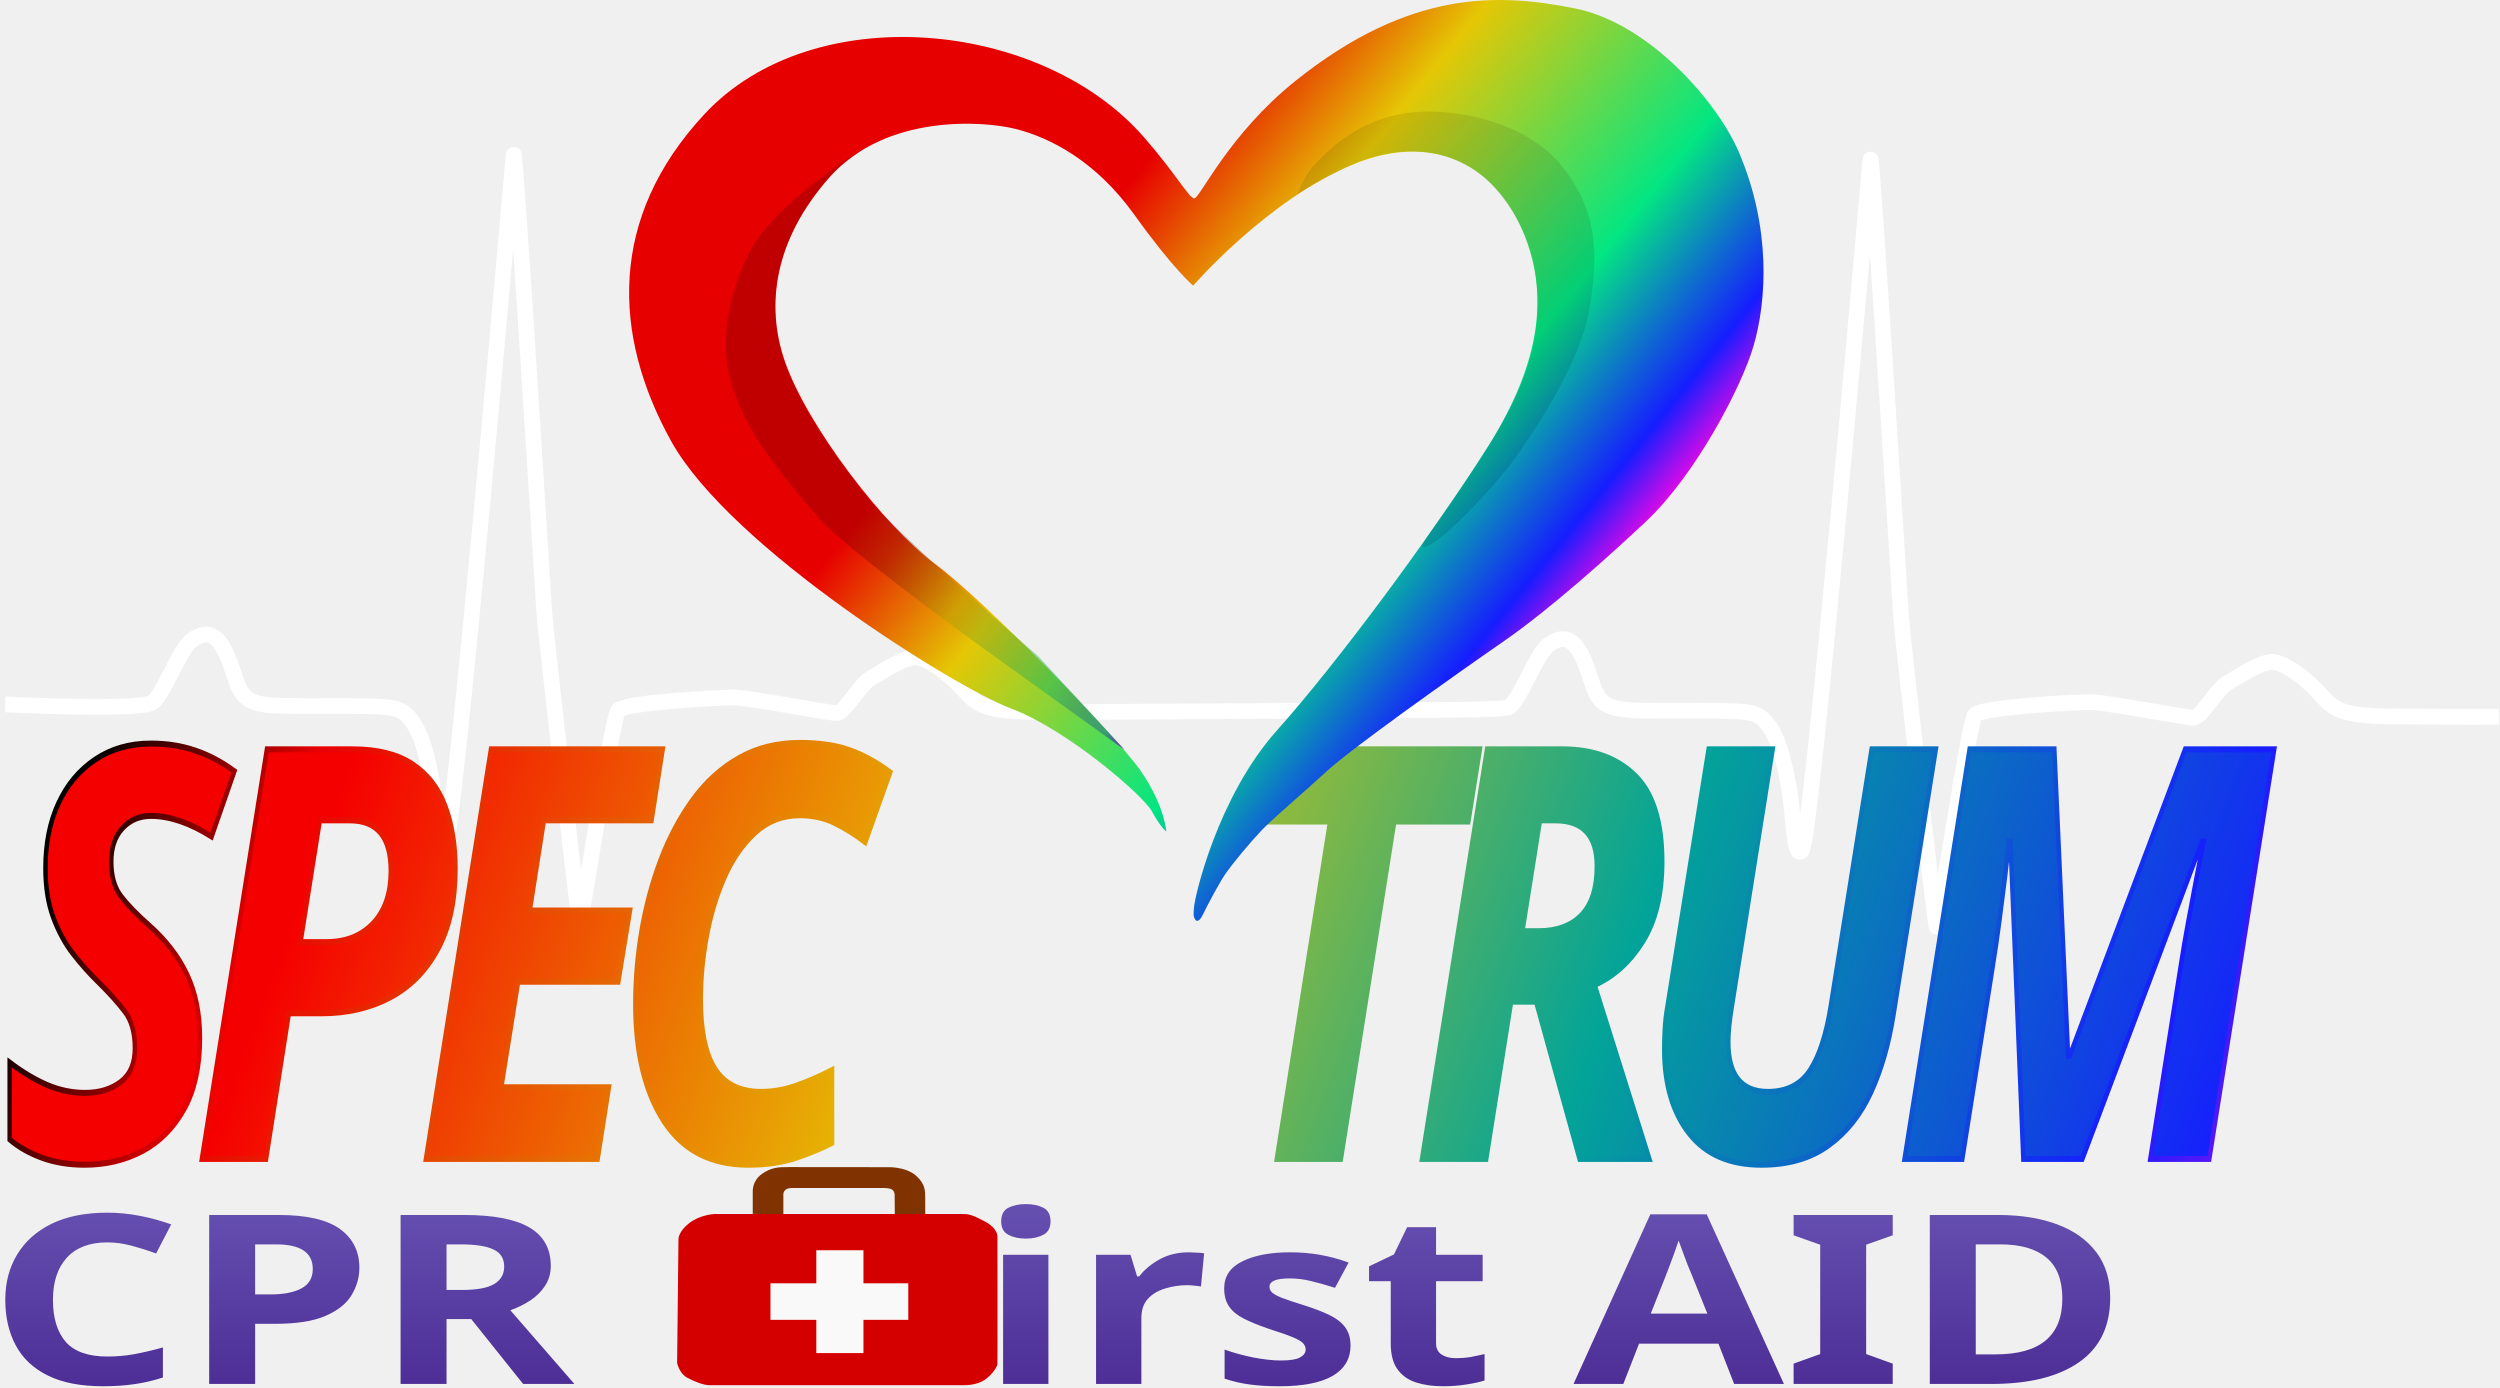
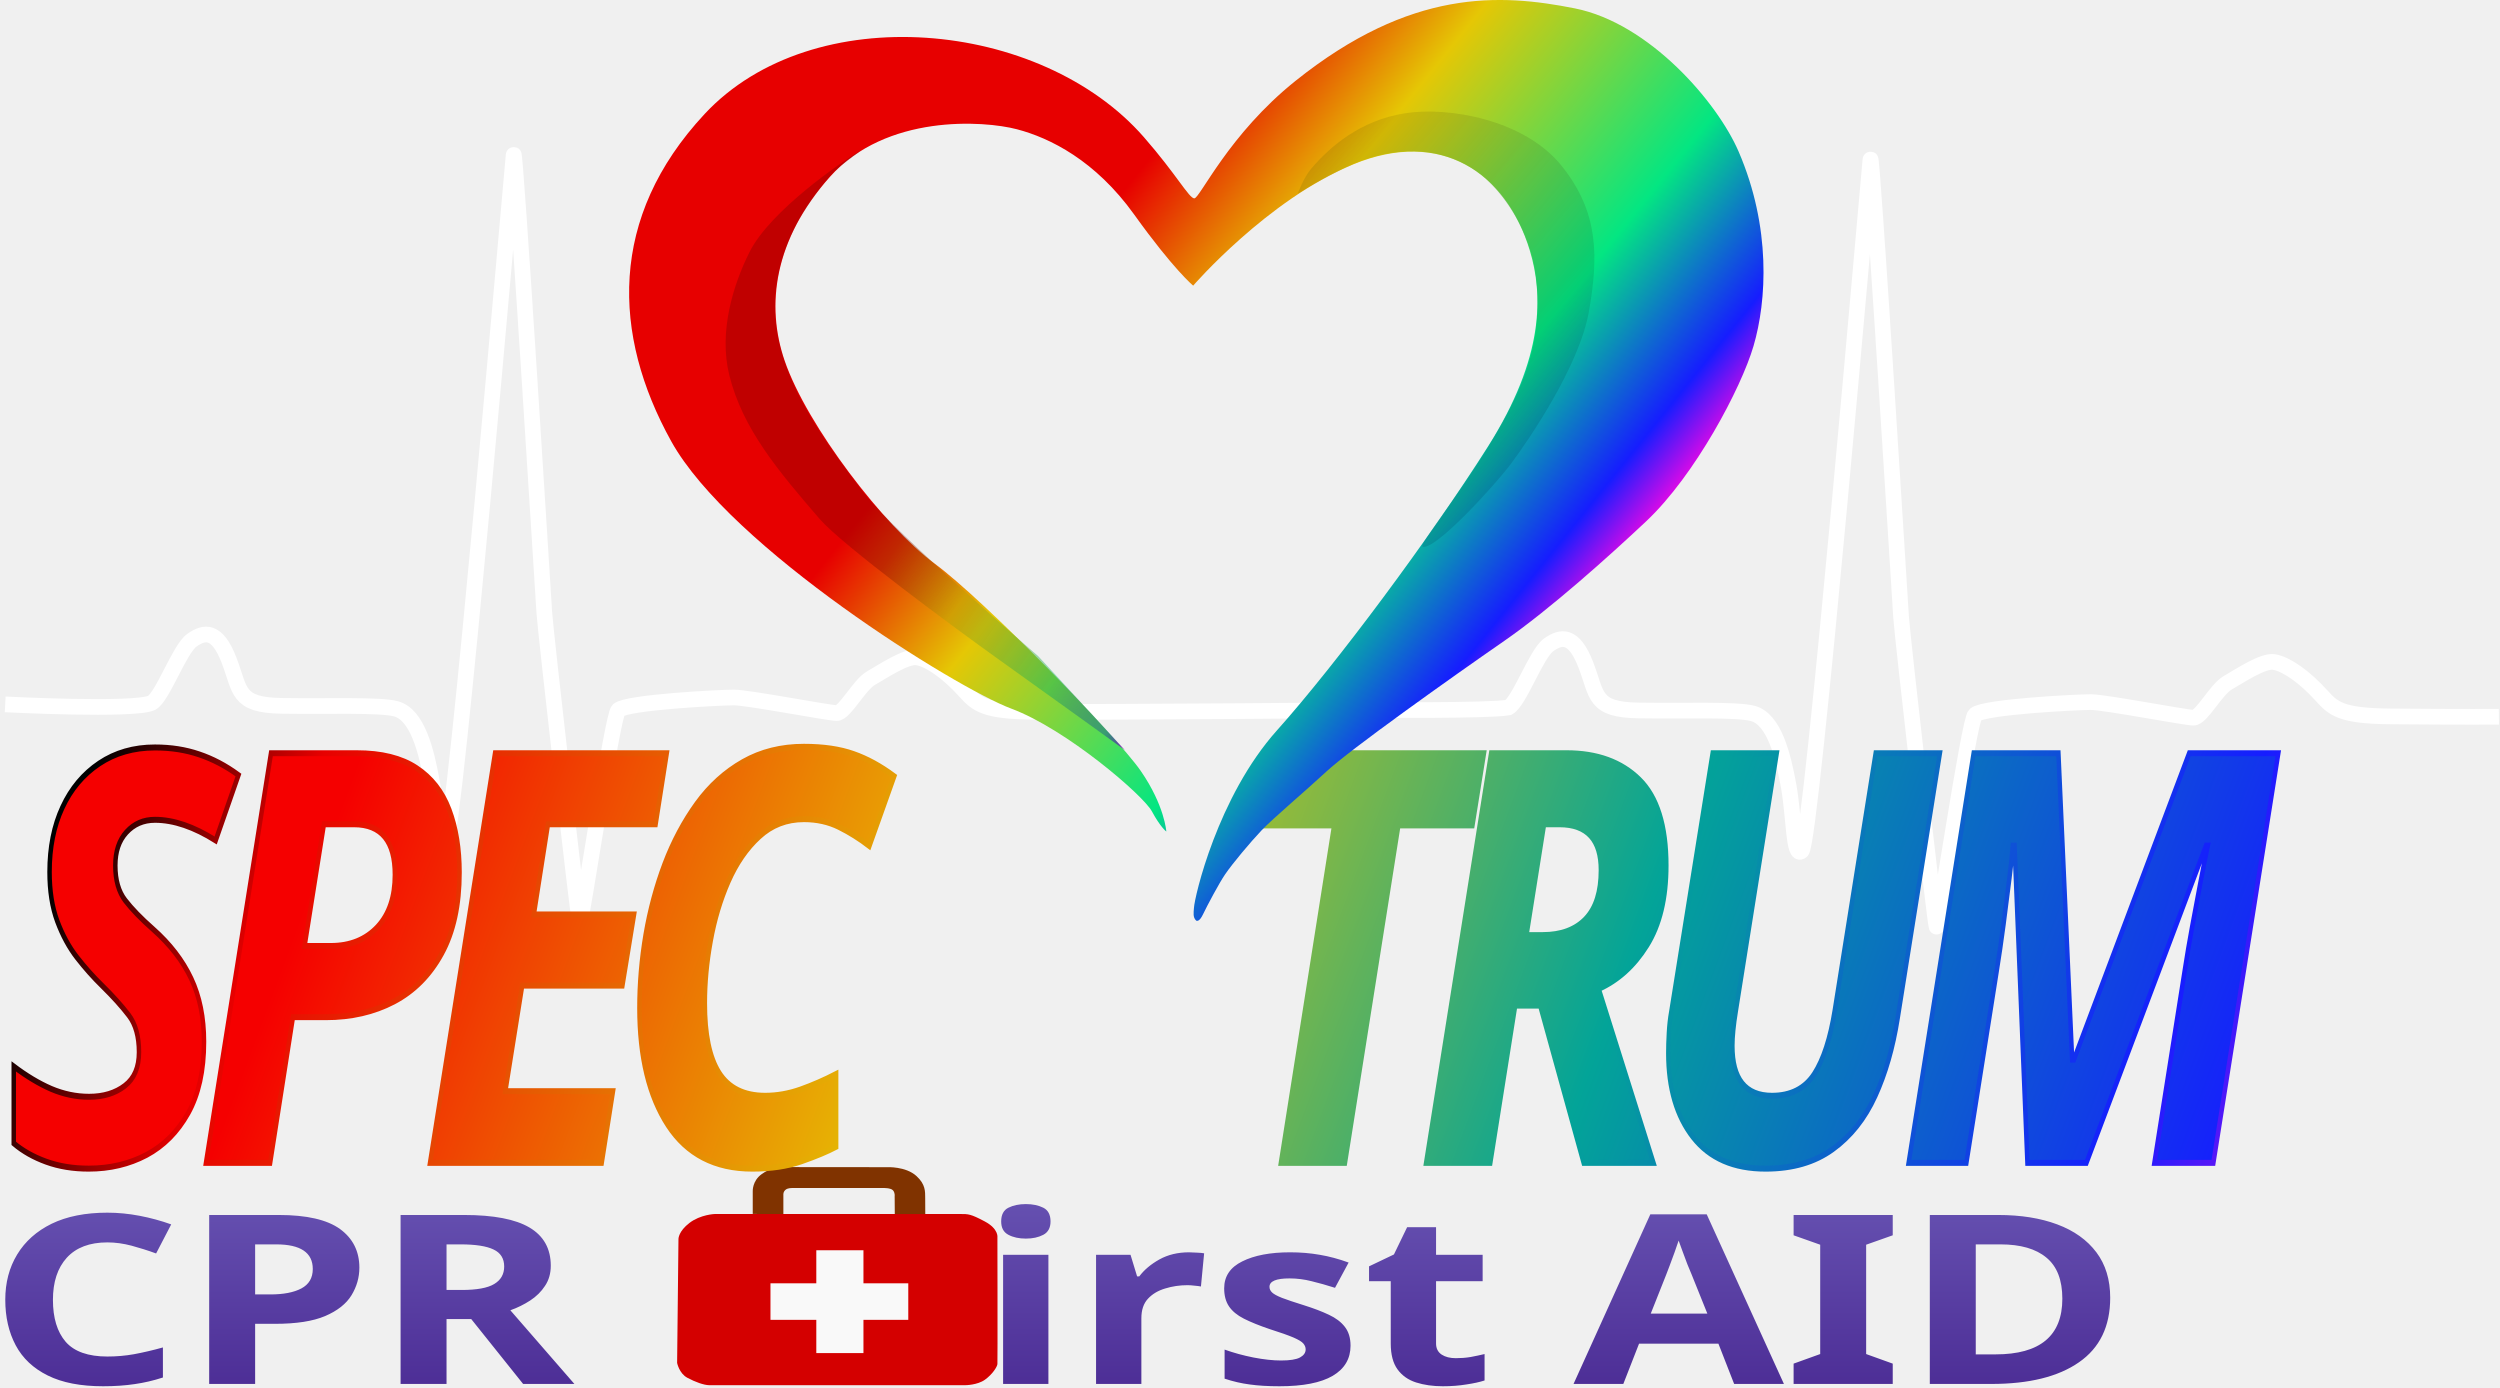
<svg xmlns="http://www.w3.org/2000/svg" width="236.507" height="131.264" viewBox="0 0 236.507 131.264">
  <defs>
    <linearGradient id="linear-gradient-1" x1="92.852" y1="-100.06" x2="92.852" y2="83.393" gradientUnits="userSpaceOnUse">
      <stop offset="0.168" stop-color="#afb7ff" />
      <stop offset="0.673" stop-color="#2c0073" />
    </linearGradient>
    <linearGradient id="linear-gradient-2" x1="28.331" y1="-71.676" x2="284.615" y2="55.655" gradientUnits="userSpaceOnUse">
      <stop offset="0.103" stop-color="#f50000" />
      <stop offset="0.378" stop-color="#e5c705" />
      <stop offset="0.634" stop-color="#03a498" />
      <stop offset="0.902" stop-color="#161dff" />
      <stop offset="1" stop-color="#ff06e3" />
    </linearGradient>
    <linearGradient id="linear-gradient-3" x1="28.331" y1="-71.676" x2="284.615" y2="55.655" gradientUnits="userSpaceOnUse">
      <stop offset="0" stop-color="#000000" />
      <stop offset="0.088" stop-color="#e70000" />
      <stop offset="0.378" stop-color="#e5c705" />
      <stop offset="0.634" stop-color="#03a498" />
      <stop offset="0.855" stop-color="#161dff" />
      <stop offset="1" stop-color="#ff06e3" />
    </linearGradient>
    <linearGradient id="linear-gradient-4" x1="70.841" y1="11.033" x2="142.071" y2="68.378" gradientUnits="userSpaceOnUse">
      <stop offset="0.35" stop-color="#e70000" />
      <stop offset="0.521" stop-color="#e5c705" />
      <stop offset="0.777" stop-color="#03e682" />
      <stop offset="0.93" stop-color="#161dff" />
      <stop offset="1" stop-color="#ff06e3" />
    </linearGradient>
    <linearGradient id="linear-gradient-5" x1="102.263" y1="-27.809" x2="172.069" y2="32.243" gradientUnits="userSpaceOnUse">
      <stop offset="0.35" stop-color="#660000" stop-opacity="0.301" />
      <stop offset="0.521" stop-color="#b79e05" stop-opacity="0.44" />
      <stop offset="0.777" stop-color="#03af63" stop-opacity="0.421" />
      <stop offset="0.924" stop-color="#0008b2" stop-opacity="0.297" />
      <stop offset="1" stop-color="#d100ba" />
    </linearGradient>
    <linearGradient id="linear-gradient-6" x1="70.6" y1="44.232" x2="108.28" y2="70.048" gradientUnits="userSpaceOnUse">
      <stop offset="0.35" stop-color="#660000" stop-opacity="0.301" />
      <stop offset="0.521" stop-color="#b79e05" stop-opacity="0.44" />
      <stop offset="0.777" stop-color="#03af63" stop-opacity="0.421" />
      <stop offset="0.924" stop-color="#0008b2" stop-opacity="0.297" />
      <stop offset="1" stop-color="#d100ba" />
    </linearGradient>
  </defs>
  <g id="Layer_1" data-name="Layer 1">
    <g id="use1">
      <g>
        <text id="text63-2" data-name="text63" transform="matrix(1.288 0 0 1 -1.171 130.925)" x="0" y="0" xml:space="preserve" font-family="Verdana" font-size="22.384" font-weight="bold" fill="url(#linear-gradient-1)">
          <tspan x="0" y="0">CPR   First AID</tspan>
        </text>
        <g>
          <g>
            <path d="M64.185 117.199 L64.057 128.936 C64.057 128.936 64.25 129.925 65.021 130.339 C65.792 130.752 66.595 131.037 67.093 131.043 C67.591 131.049 91.315 131.043 91.315 131.043 C91.315 131.043 92.463 131.043 93.186 130.519 C93.909 129.995 94.334 129.298 94.358 129.047 C94.383 128.796 94.358 117.06 94.358 117.06 C94.358 117.06 94.494 116.257 93.153 115.547 C91.813 114.836 91.604 114.848 90.833 114.848 C90.062 114.848 67.622 114.848 67.622 114.848 C67.622 114.848 66.271 114.893 65.226 115.692 C64.181 116.491 64.185 117.199 64.185 117.199 Z" fill="#d40000" />
            <path d="M71.211 114.844 L71.211 112.695 C71.211 112.695 71.162 111.724 72.042 111.087 C72.95 110.429 73.646 110.409 74.586 110.41 L83.904 110.419 C83.904 110.419 85.677 110.321 86.698 111.255 C87.565 112.048 87.522 112.716 87.526 113.345 L87.534 114.853 L84.649 114.853 L84.637 113.154 C84.637 113.154 84.684 112.83 84.471 112.601 C84.256 112.37 83.563 112.389 83.563 112.389 L74.931 112.389 C74.931 112.389 74.552 112.384 74.352 112.529 C74.079 112.727 74.109 113.011 74.109 113.011 L74.109 114.848 Z" fill="#803300" />
          </g>
          <path d="M72.889 121.405 L85.926 121.405 L85.926 124.861 L72.889 124.861 Z" fill="#f9f9f9" />
          <path d="M77.225 118.278 L81.685 118.278 L81.685 128.006 L77.225 128.006 Z" fill="#f9f9f9" />
        </g>
        <g>
          <path d="M0.492 66.636 C0.492 66.636 12.699 67.267 14.343 66.495 C15.393 65.934 16.967 61.407 18.156 60.565 C19.345 59.723 20.535 59.548 21.654 62.425 C22.773 65.302 22.353 66.706 26.621 66.776 C30.888 66.846 35.951 66.644 37.464 67.057 C39.49 67.609 40.333 71.026 40.857 73.934 C41.382 76.847 41.29 80.751 42.082 80.075 C43.026 79.268 48.444 16.025 48.592 14.662 C48.728 13.404 51.412 56.757 51.491 57.934 C51.628 59.981 54.703 86.876 54.843 87.227 C54.983 87.578 57.931 67.645 58.493 67.177 C59.395 66.425 68.111 65.984 69.44 65.984 C70.769 65.984 78.386 67.457 79.156 67.457 C79.925 67.457 81.287 64.778 82.406 64.147 C83.525 63.515 85.739 62.009 86.788 62.194 C87.993 62.406 89.706 63.646 91.243 65.341 C92.378 66.593 93.048 67.296 97.768 67.338 C104.765 67.398 131.287 67.165 131.287 67.165" fill="none" stroke="#ffffff" stroke-width="1.483" />
          <path d="M129.441 67.159 C129.441 67.159 140.898 67.265 142.699 66.932 C143.749 66.37 145.323 61.844 146.512 61.002 C147.701 60.159 148.89 59.984 150.01 62.861 C151.129 65.739 150.709 67.142 154.977 67.212 C159.244 67.282 164.307 67.081 165.82 67.493 C167.846 68.045 168.689 71.463 169.213 74.371 C169.738 77.283 169.646 81.188 170.437 80.511 C171.382 79.704 176.8 16.461 176.948 15.098 C177.084 13.841 179.768 57.193 179.847 58.37 C179.984 60.418 183.059 87.312 183.199 87.663 C183.339 88.014 186.286 68.081 186.848 67.613 C187.751 66.861 196.467 66.42 197.796 66.42 C199.125 66.42 206.742 67.894 207.511 67.894 C208.281 67.894 209.643 65.215 210.762 64.583 C211.881 63.952 214.095 62.445 215.144 62.63 C216.349 62.843 218.062 64.083 219.599 65.778 C220.734 67.03 221.403 67.733 226.124 67.774 C233.121 67.835 236.401 67.806 236.401 67.806" fill="none" stroke="#ffffff" stroke-width="1.483" />
        </g>
-         <text id="SPECTRUM-2" data-name="SPECTRUM" transform="matrix(0.75 0 0 1 0.106 109.64)" x="0" y="0" xml:space="preserve" font-family="Verdana" font-size="54.275" font-weight="bold" font-style="italic" fill="url(#linear-gradient-2)" stroke="url(#linear-gradient-3)" stroke-width="0.565" letter-spacing="-4.848">
+         <text id="SPECTRUM-2" data-name="SPECTRUM" transform="matrix(0.75 0 0 1 0.492 110.009)" x="0" y="0" xml:space="preserve" font-family="Verdana" font-size="54.275" font-weight="bold" font-style="italic" fill="url(#linear-gradient-2)" stroke="url(#linear-gradient-3)" stroke-width="0.565" letter-spacing="-4.848">
          <tspan x="0" y="0">SPEC</tspan>
          <tspan x="135.299" y="0" letter-spacing="0"> </tspan>
          <tspan x="153.85" y="0">TRUM</tspan>
        </text>
        <path d="M113.165 87.092 C113.262 87.143 113.493 87.161 113.811 86.492 C114.181 85.715 115.33 83.548 115.897 82.718 C116.59 81.703 118.261 79.7 119.354 78.548 C120.447 77.397 123.55 74.785 125.463 73.006 C127.707 70.917 137.164 64.194 142.306 60.632 C146.626 57.639 152.208 52.632 155.729 49.321 C160.348 44.978 164.716 36.73 165.888 32.735 C167.139 28.473 167.572 21.51 164.477 14.337 C162.463 9.667 156.046 2.198 148.981 0.792 C141.916 -0.613 133.484 -1.09 122.555 7.654 C116.218 12.723 113.508 18.783 112.982 18.766 C112.48 18.751 111.299 16.507 108.211 12.97 C98.472 1.817 76.895 -0.208 66.658 10.785 C57.545 20.57 57.914 31.668 63.496 41.739 C69.078 51.81 90.43 65.082 95.66 67.033 C100.891 68.985 108.151 75.231 108.971 76.753 C109.791 78.275 110.337 78.666 110.337 78.666 C110.337 78.666 110.181 76.206 107.917 72.928 C105.653 69.649 93.143 56.795 88.42 53.32 C83.696 49.846 76.344 40.285 74.231 34.128 C72.435 28.897 73.216 22.652 78.524 16.718 C83.833 10.785 93.035 11.397 96.207 12.229 C99.329 13.049 103.625 15.173 107.301 20.301 C111.028 25.499 112.877 27.024 112.877 27.024 C112.877 27.024 119.918 18.882 128.02 15.547 C136.321 12.131 142.494 16.329 144.726 23.705 C145.969 27.813 146.147 33.744 140.76 42.253 C135.373 50.763 126.419 62.818 120.798 69.102 C115.177 75.387 112.991 84.911 112.952 85.887 C112.916 86.345 112.837 86.796 113.165 87.092 Z" fill="url(#linear-gradient-4)" />
        <path d="M122.774 18.319 C122.774 18.319 126.438 16.037 129.116 15.103 C133.579 13.546 137.457 14.429 140.118 16.535 C142.031 18.049 144.787 21.689 145.305 26.199 C145.852 30.967 144.942 34.988 142.119 40.019 C138.677 46.153 134.121 51.56 134.583 51.719 C135.738 52.117 141.385 45.967 142.993 43.805 C144.601 41.642 149.415 34.632 150.317 29.463 C151.201 24.408 151.313 20.129 147.723 15.674 C144.203 11.306 137.011 10.065 132.919 10.715 C128.653 11.392 125.844 13.871 124.083 15.908 C123.299 16.815 122.774 18.319 122.774 18.319 Z" fill="url(#linear-gradient-5)" />
        <path d="M98.223 62.078 C98.223 62.078 84.673 50.432 81.776 46.695 C74.63 37.477 70.748 30.385 75.229 21.451 C75.883 20.148 77.502 17.697 78.946 16.213 C79.634 15.506 82.013 13.897 81.233 14.355 C79.706 15.253 72.875 19.909 70.906 23.846 C69.365 26.929 67.974 31.381 68.993 35.491 C70.25 40.567 73.623 44.557 77.56 49.116 C79.658 51.545 90.271 59.382 94.629 62.491 C99.75 66.145 106.42 70.962 106.42 70.962 Z" fill="url(#linear-gradient-6)" />
      </g>
    </g>
  </g>
</svg>
